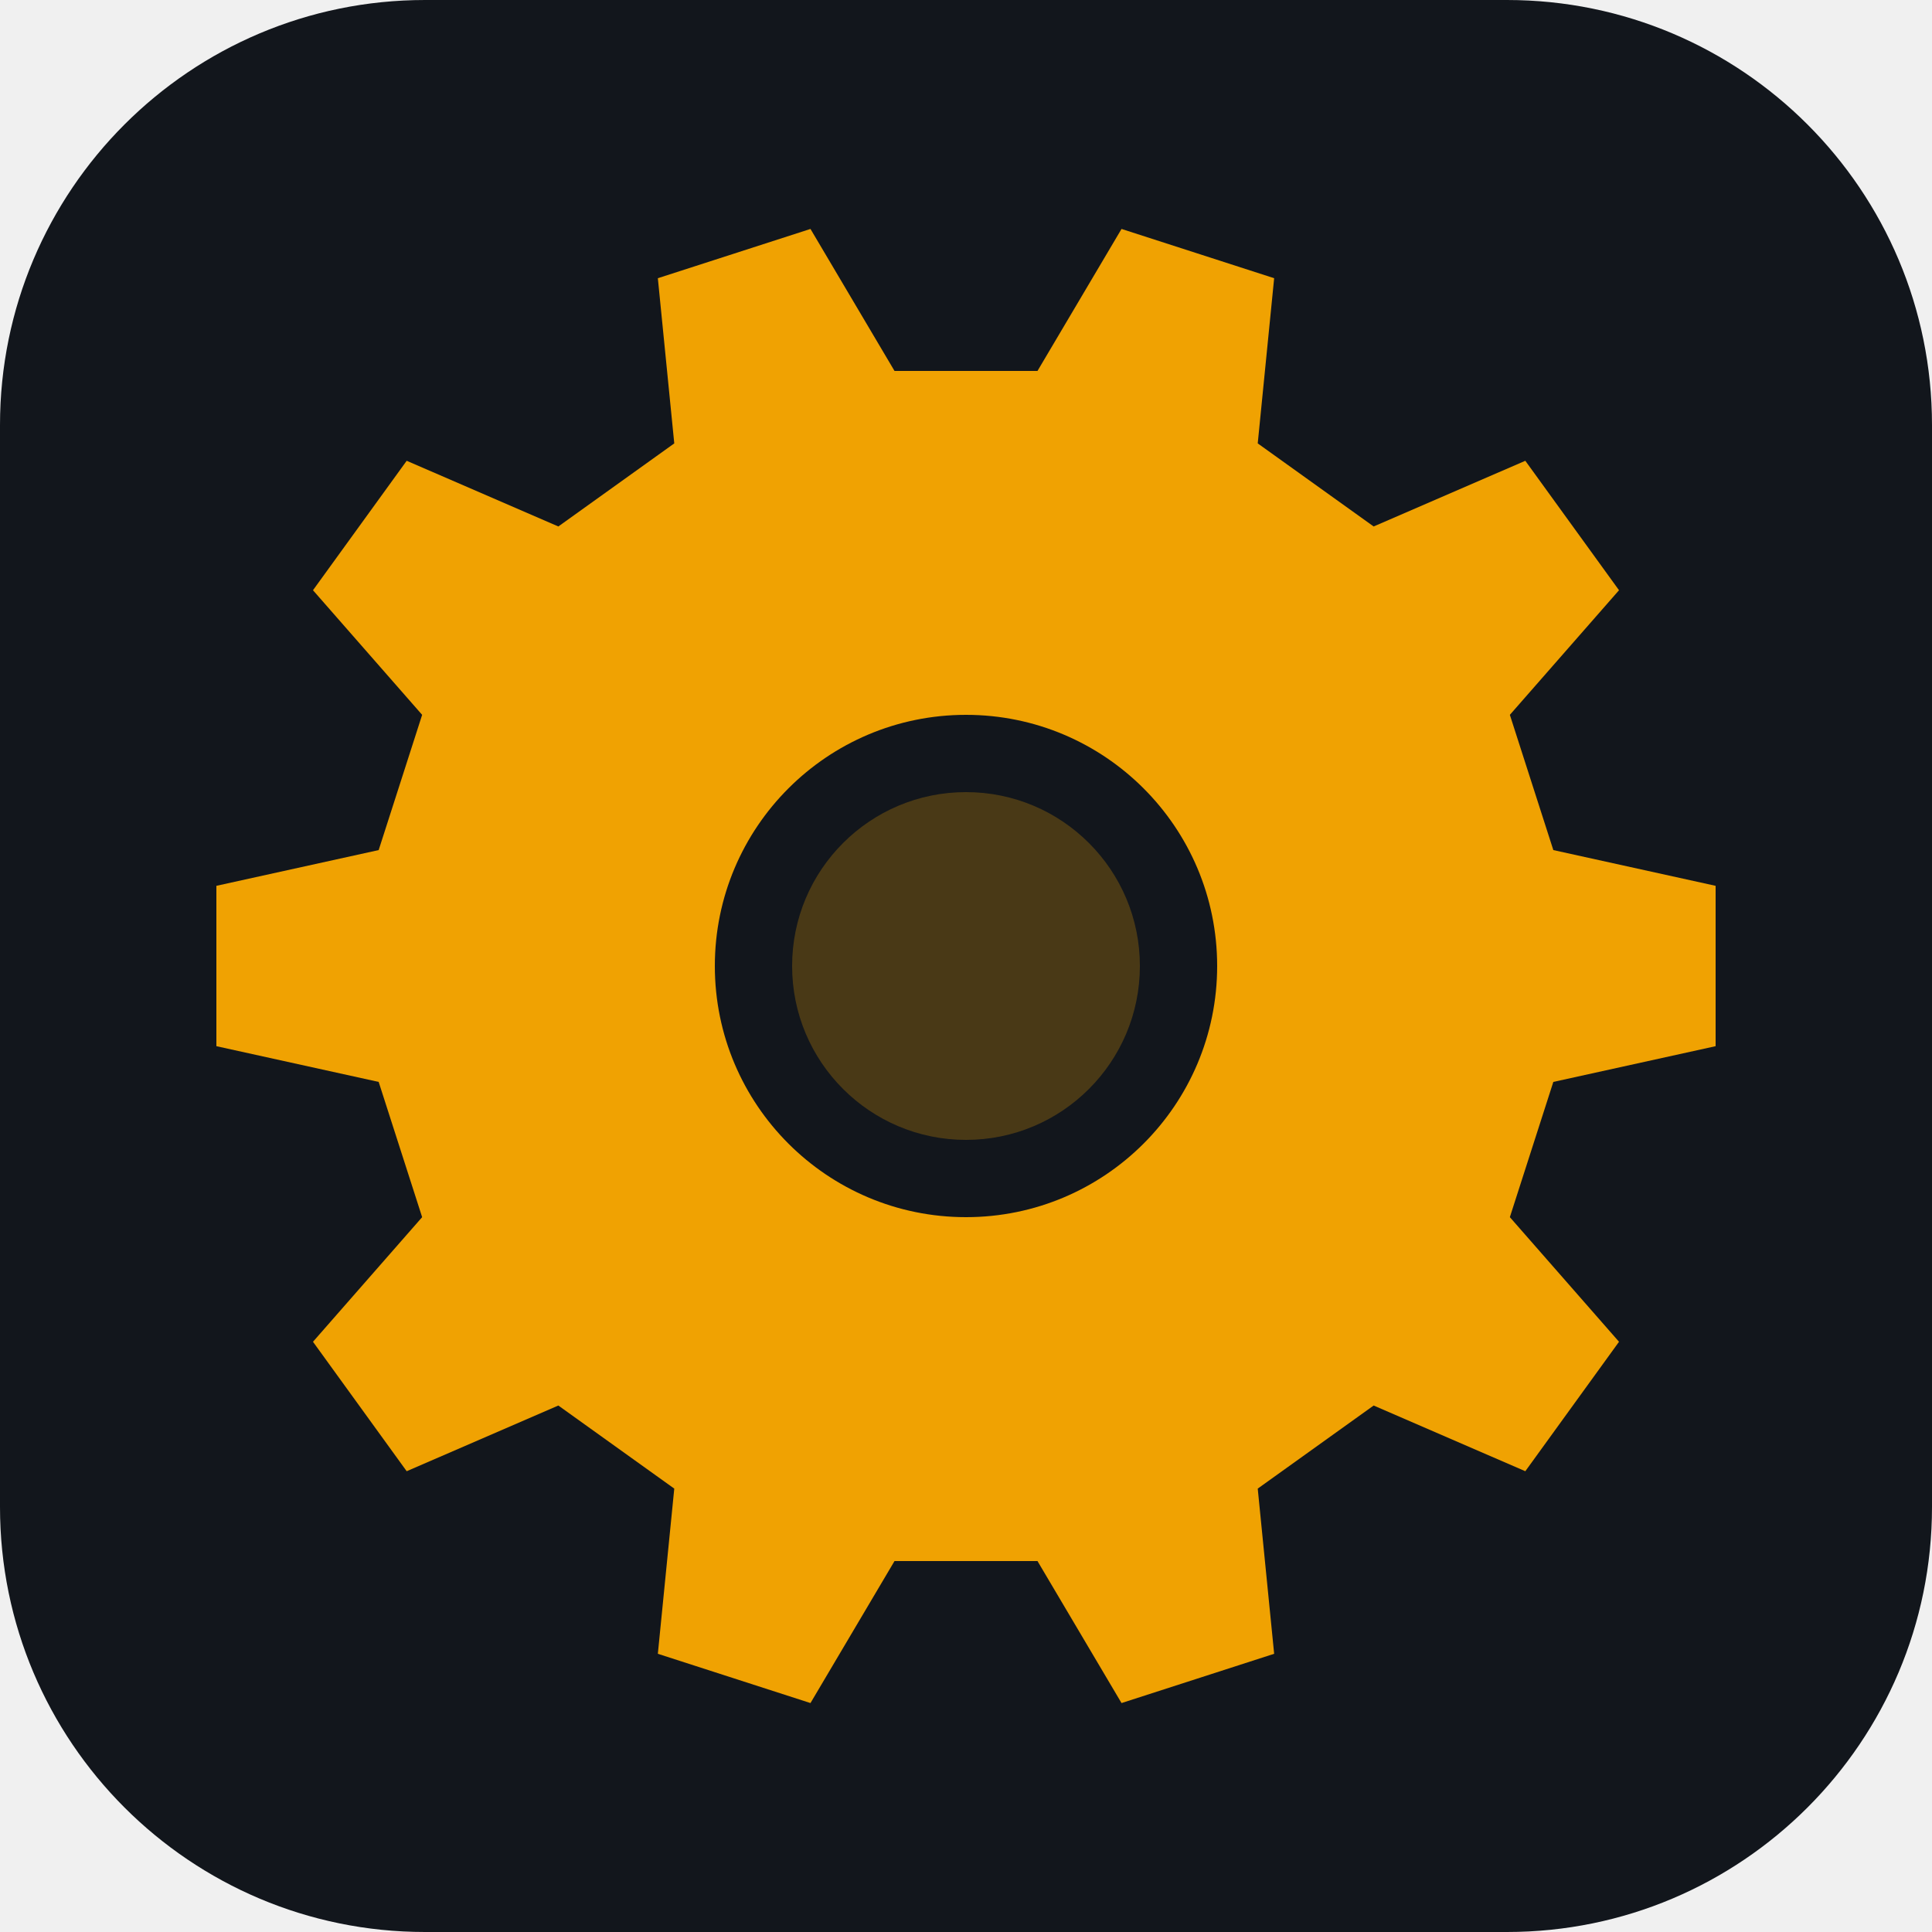
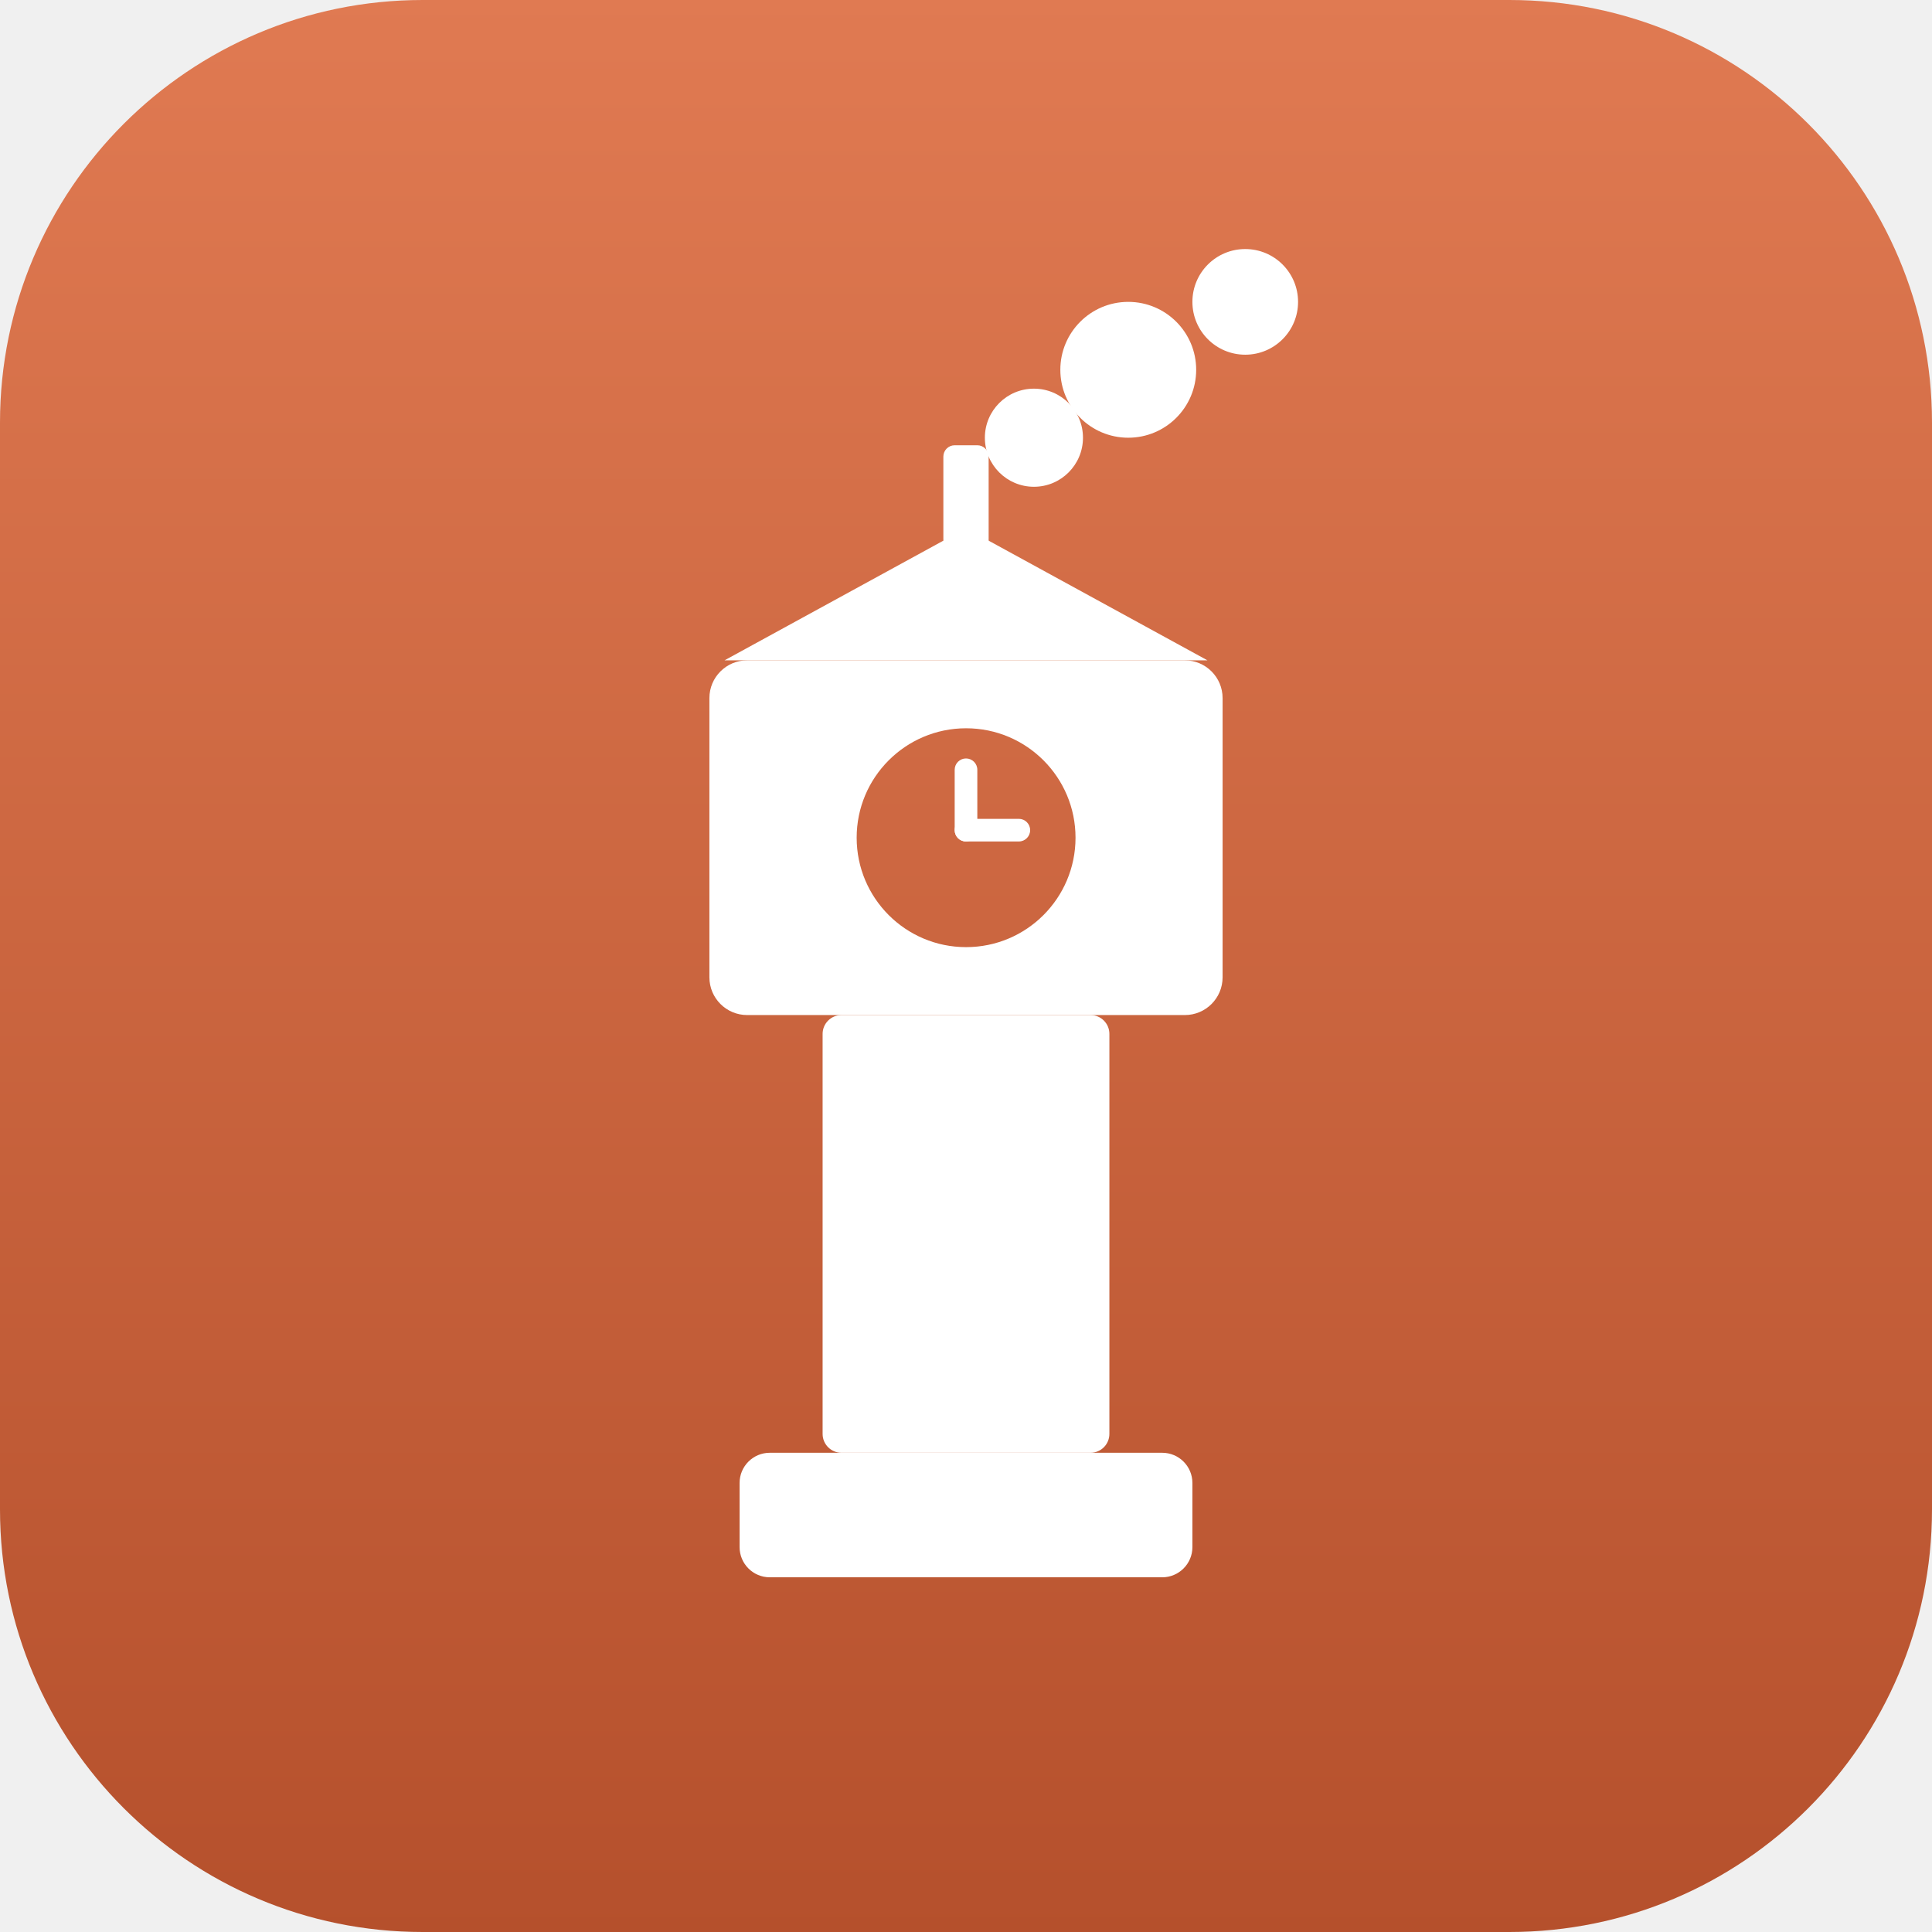
- <svg xmlns="http://www.w3.org/2000/svg" viewBox="0 0 200 200">
-   <rect width="200" height="200" rx="44" fill="#12161c" />
-   <path d="M177.6,91.7 L177.6,108.3 L160.8,112.0 L156.3,126.0 L167.6,138.9 L157.9,152.3 L142.2,145.5 L130.2,154.1 L131.9,171.2 L116.1,176.3 L107.4,161.6 L92.6,161.6 L83.9,176.3 L68.1,171.2 L69.8,154.1 L57.8,145.5 L42.1,152.3 L32.4,138.9 L43.7,126.0 L39.2,112.0 L22.4,108.3 L22.4,91.7 L39.2,88.0 L43.7,74.0 L32.4,61.1 L42.1,47.7 L57.8,54.5 L69.8,45.9 L68.1,28.8 L83.9,23.7 L92.6,38.4 L107.4,38.4 L116.1,23.7 L131.9,28.8 L130.2,45.9 L142.2,54.5 L157.9,47.7 L167.6,61.1 L156.3,74.0 L160.8,88.0 Z" fill="#f0a202" />
-   <circle cx="100" cy="100" r="26" fill="#12161c" />
-   <circle cx="100" cy="100" r="18" fill="#f0a202" opacity=".25" />
+ <svg xmlns="http://www.w3.org/2000/svg" width="200" height="200" viewBox="0 0 1024 1024">
+   <defs>
+     <linearGradient id="g" x1="0" y1="0" x2="0" y2="1">
+       <stop offset="0" stop-color="#e07a52" />
+       <stop offset="1" stop-color="#b5502c" />
+     </linearGradient>
+   </defs>
+   <rect width="1024" height="1024" rx="224" fill="url(#g)" />
+   <g fill="#fff">
+     <circle cx="548" cy="232" r="26" />
+     <circle cx="598" cy="196" r="36" />
+     <circle cx="660" cy="160" r="28" />
+     <rect x="500" y="236" width="24" height="56" rx="6" />
+     <polygon points="384,350 512,280 640,350" />
+     <path fill-rule="evenodd" d="M396 350 h232 a20 20 0 0 1 20 20 v148 a20 20 0 0 1 -20 20 h-232 a20 20 0 0 1 -20 -20 v-148 a20 20 0 0 1 20 -20 z M512 386 a58 58 0 1 0 0.1 0 z" />
+     <rect x="506" y="402" width="12" height="44" rx="6" />
+     <rect x="506" y="434" width="40" height="12" rx="6" />
+     <rect x="436" y="538" width="152" height="232" rx="10" />
+     <rect x="392" y="770" width="240" height="66" rx="16" />
+   </g>
</svg>
